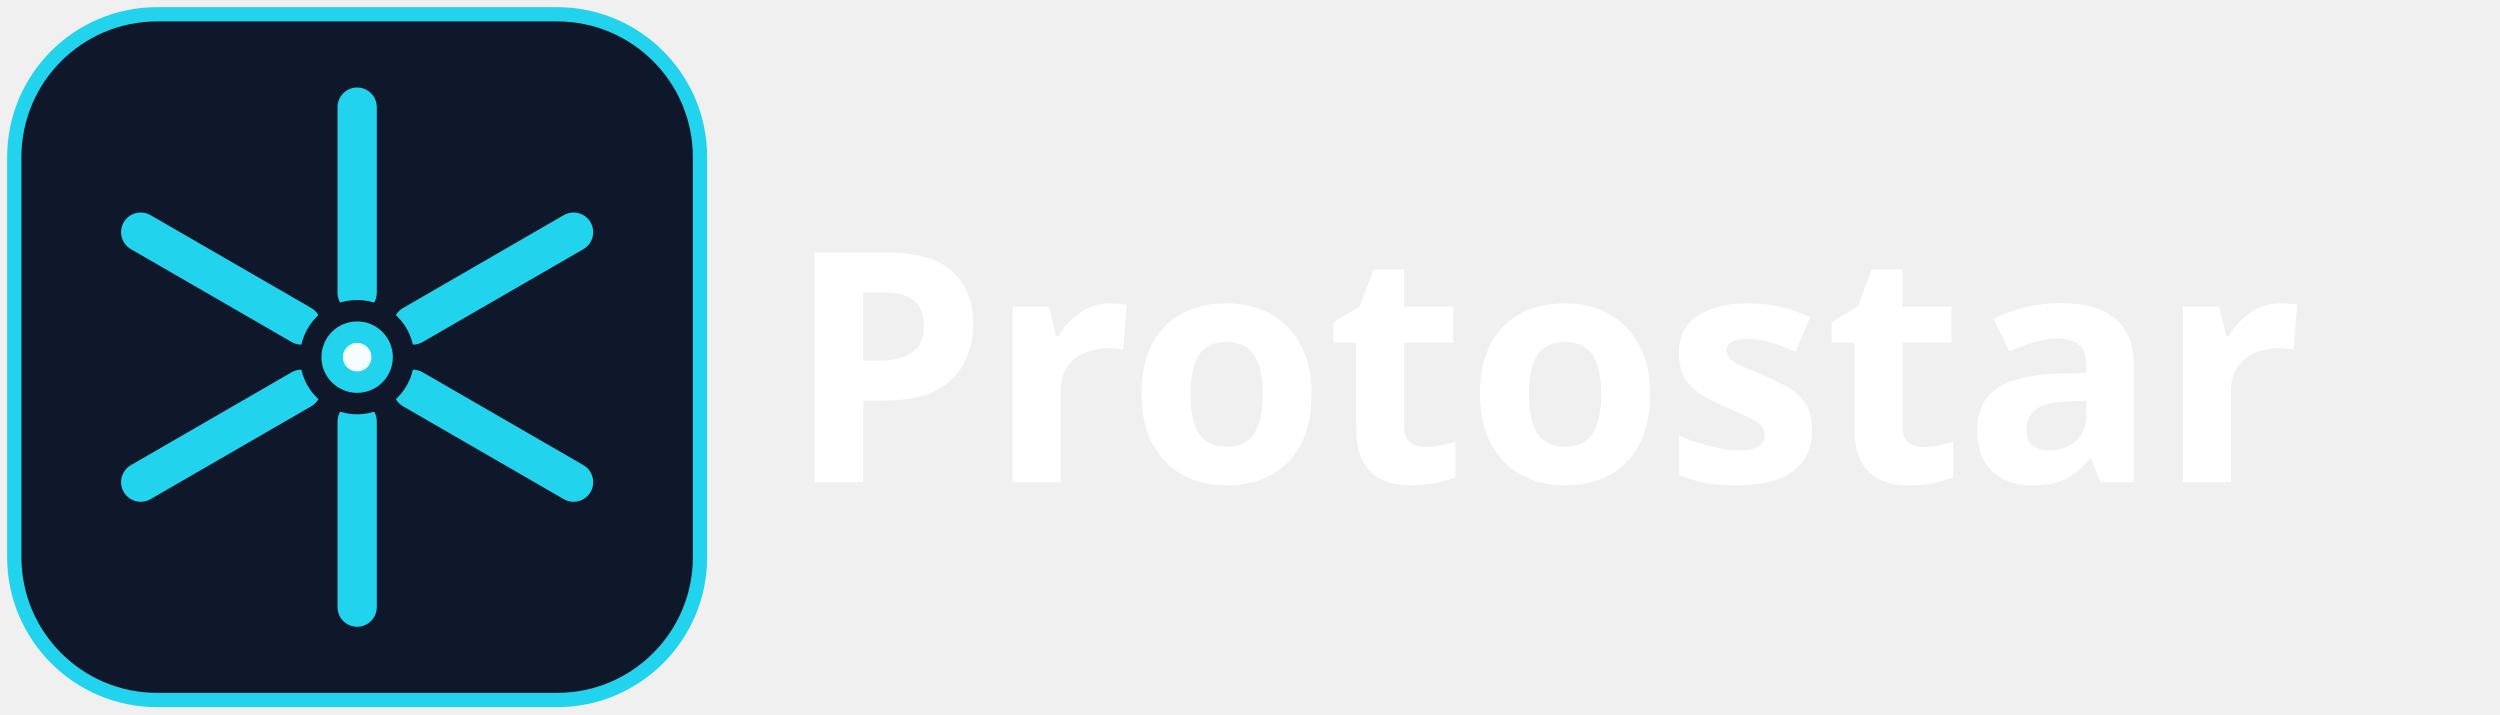
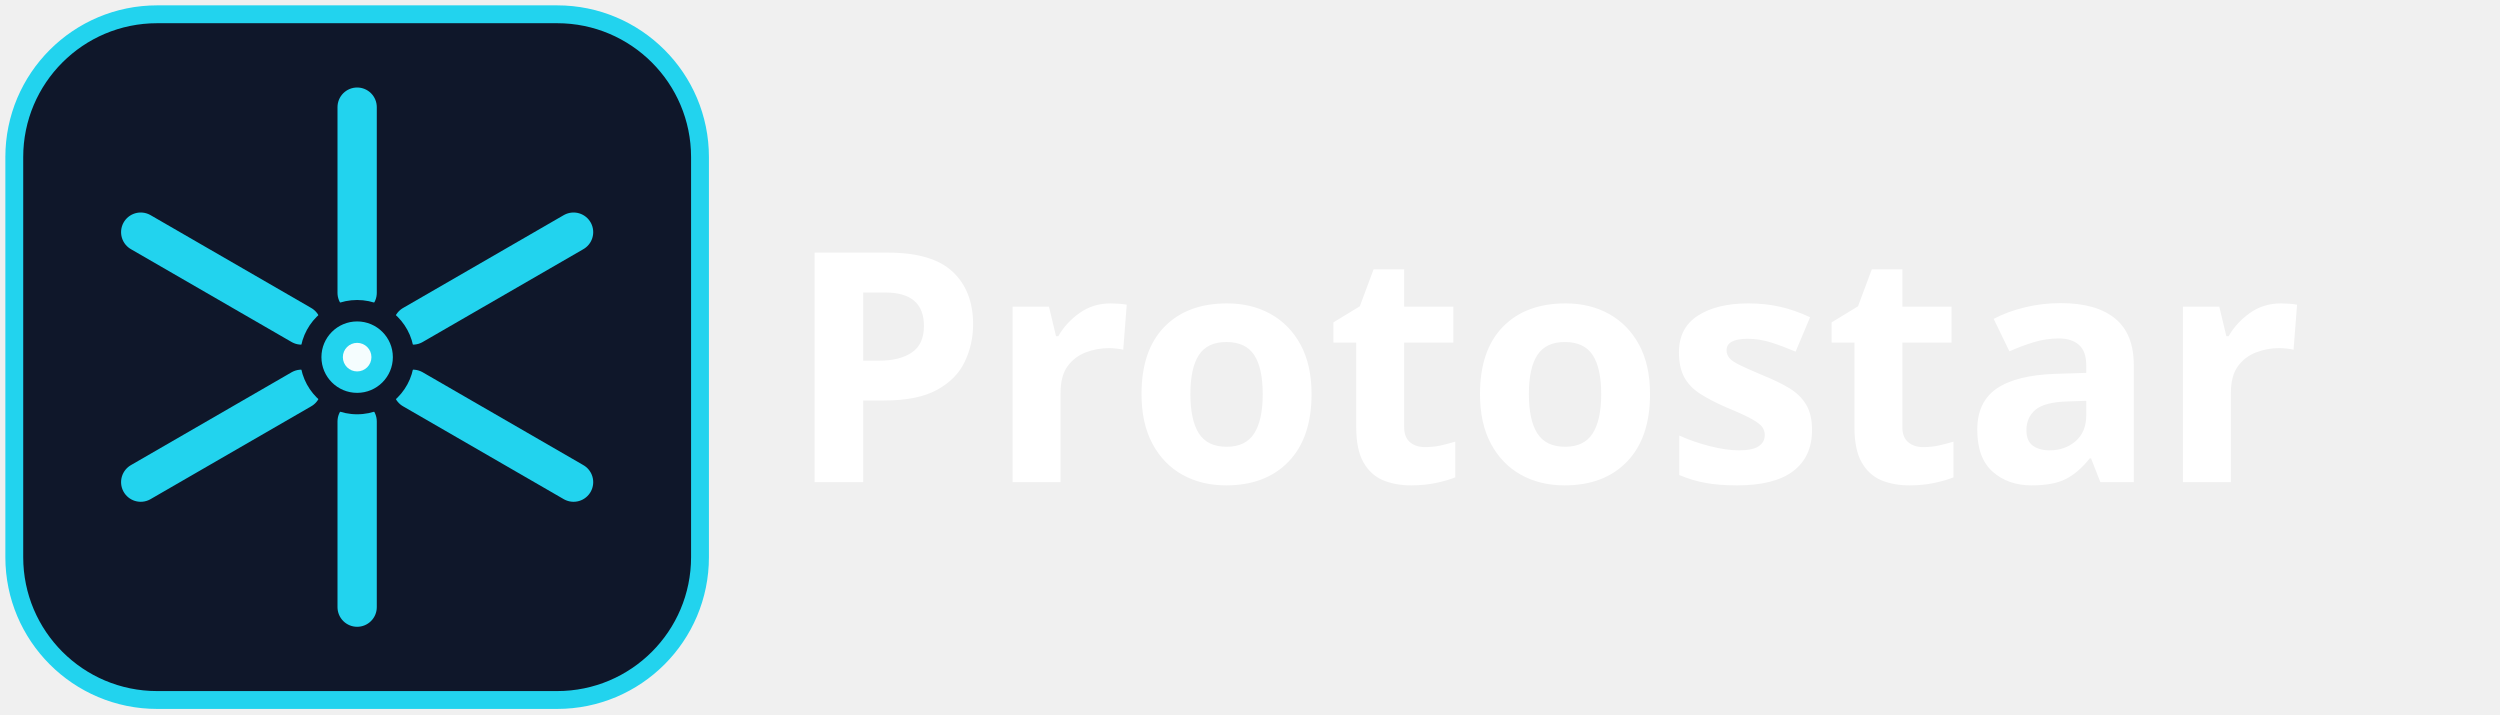
<svg xmlns="http://www.w3.org/2000/svg" viewBox="0 0 700 200" width="700" height="200">
  <defs>
    <style>
      .wordmark {
        font: bold 90px "Space Grotesk";
        fill: #ffffff;
      }
      @media (prefers-color-scheme: light) {
        .wordmark { fill: #0f172a; }
      }
    </style>
  </defs>
  <g transform="translate(100, 100)">
-     <rect x="-96" y="-96" width="192" height="192" rx="40" fill="#0f172a" stroke="#22d3ee" stroke-width="4" />
+     <rect x="-96" y="-96" width="192" height="192" rx="40" fill="#0f172a" stroke="#22d3ee" stroke-width="5" />
    <line x1="0" y1="-70" x2="0" y2="-18" stroke="#22d3ee" stroke-width="11" stroke-linecap="round" />
    <line x1="0" y1="70" x2="0" y2="18" stroke="#22d3ee" stroke-width="11" stroke-linecap="round" />
    <line x1="-60.6" y1="-35" x2="-15.6" y2="-9" stroke="#22d3ee" stroke-width="11" stroke-linecap="round" />
    <line x1="60.6" y1="35" x2="15.6" y2="9" stroke="#22d3ee" stroke-width="11" stroke-linecap="round" />
    <line x1="60.6" y1="-35" x2="15.6" y2="-9" stroke="#22d3ee" stroke-width="11" stroke-linecap="round" />
    <line x1="-60.6" y1="35" x2="-15.6" y2="9" stroke="#22d3ee" stroke-width="11" stroke-linecap="round" />
    <circle cx="0" cy="0" r="16" fill="#0f172a" />
    <circle cx="0" cy="0" r="10" fill="#22d3ee" />
    <circle cx="0" cy="0" r="4" fill="#ffffff" opacity="0.95" />
  </g>
  <text x="220" y="135" class="wordmark">Protostar</text>
</svg>
